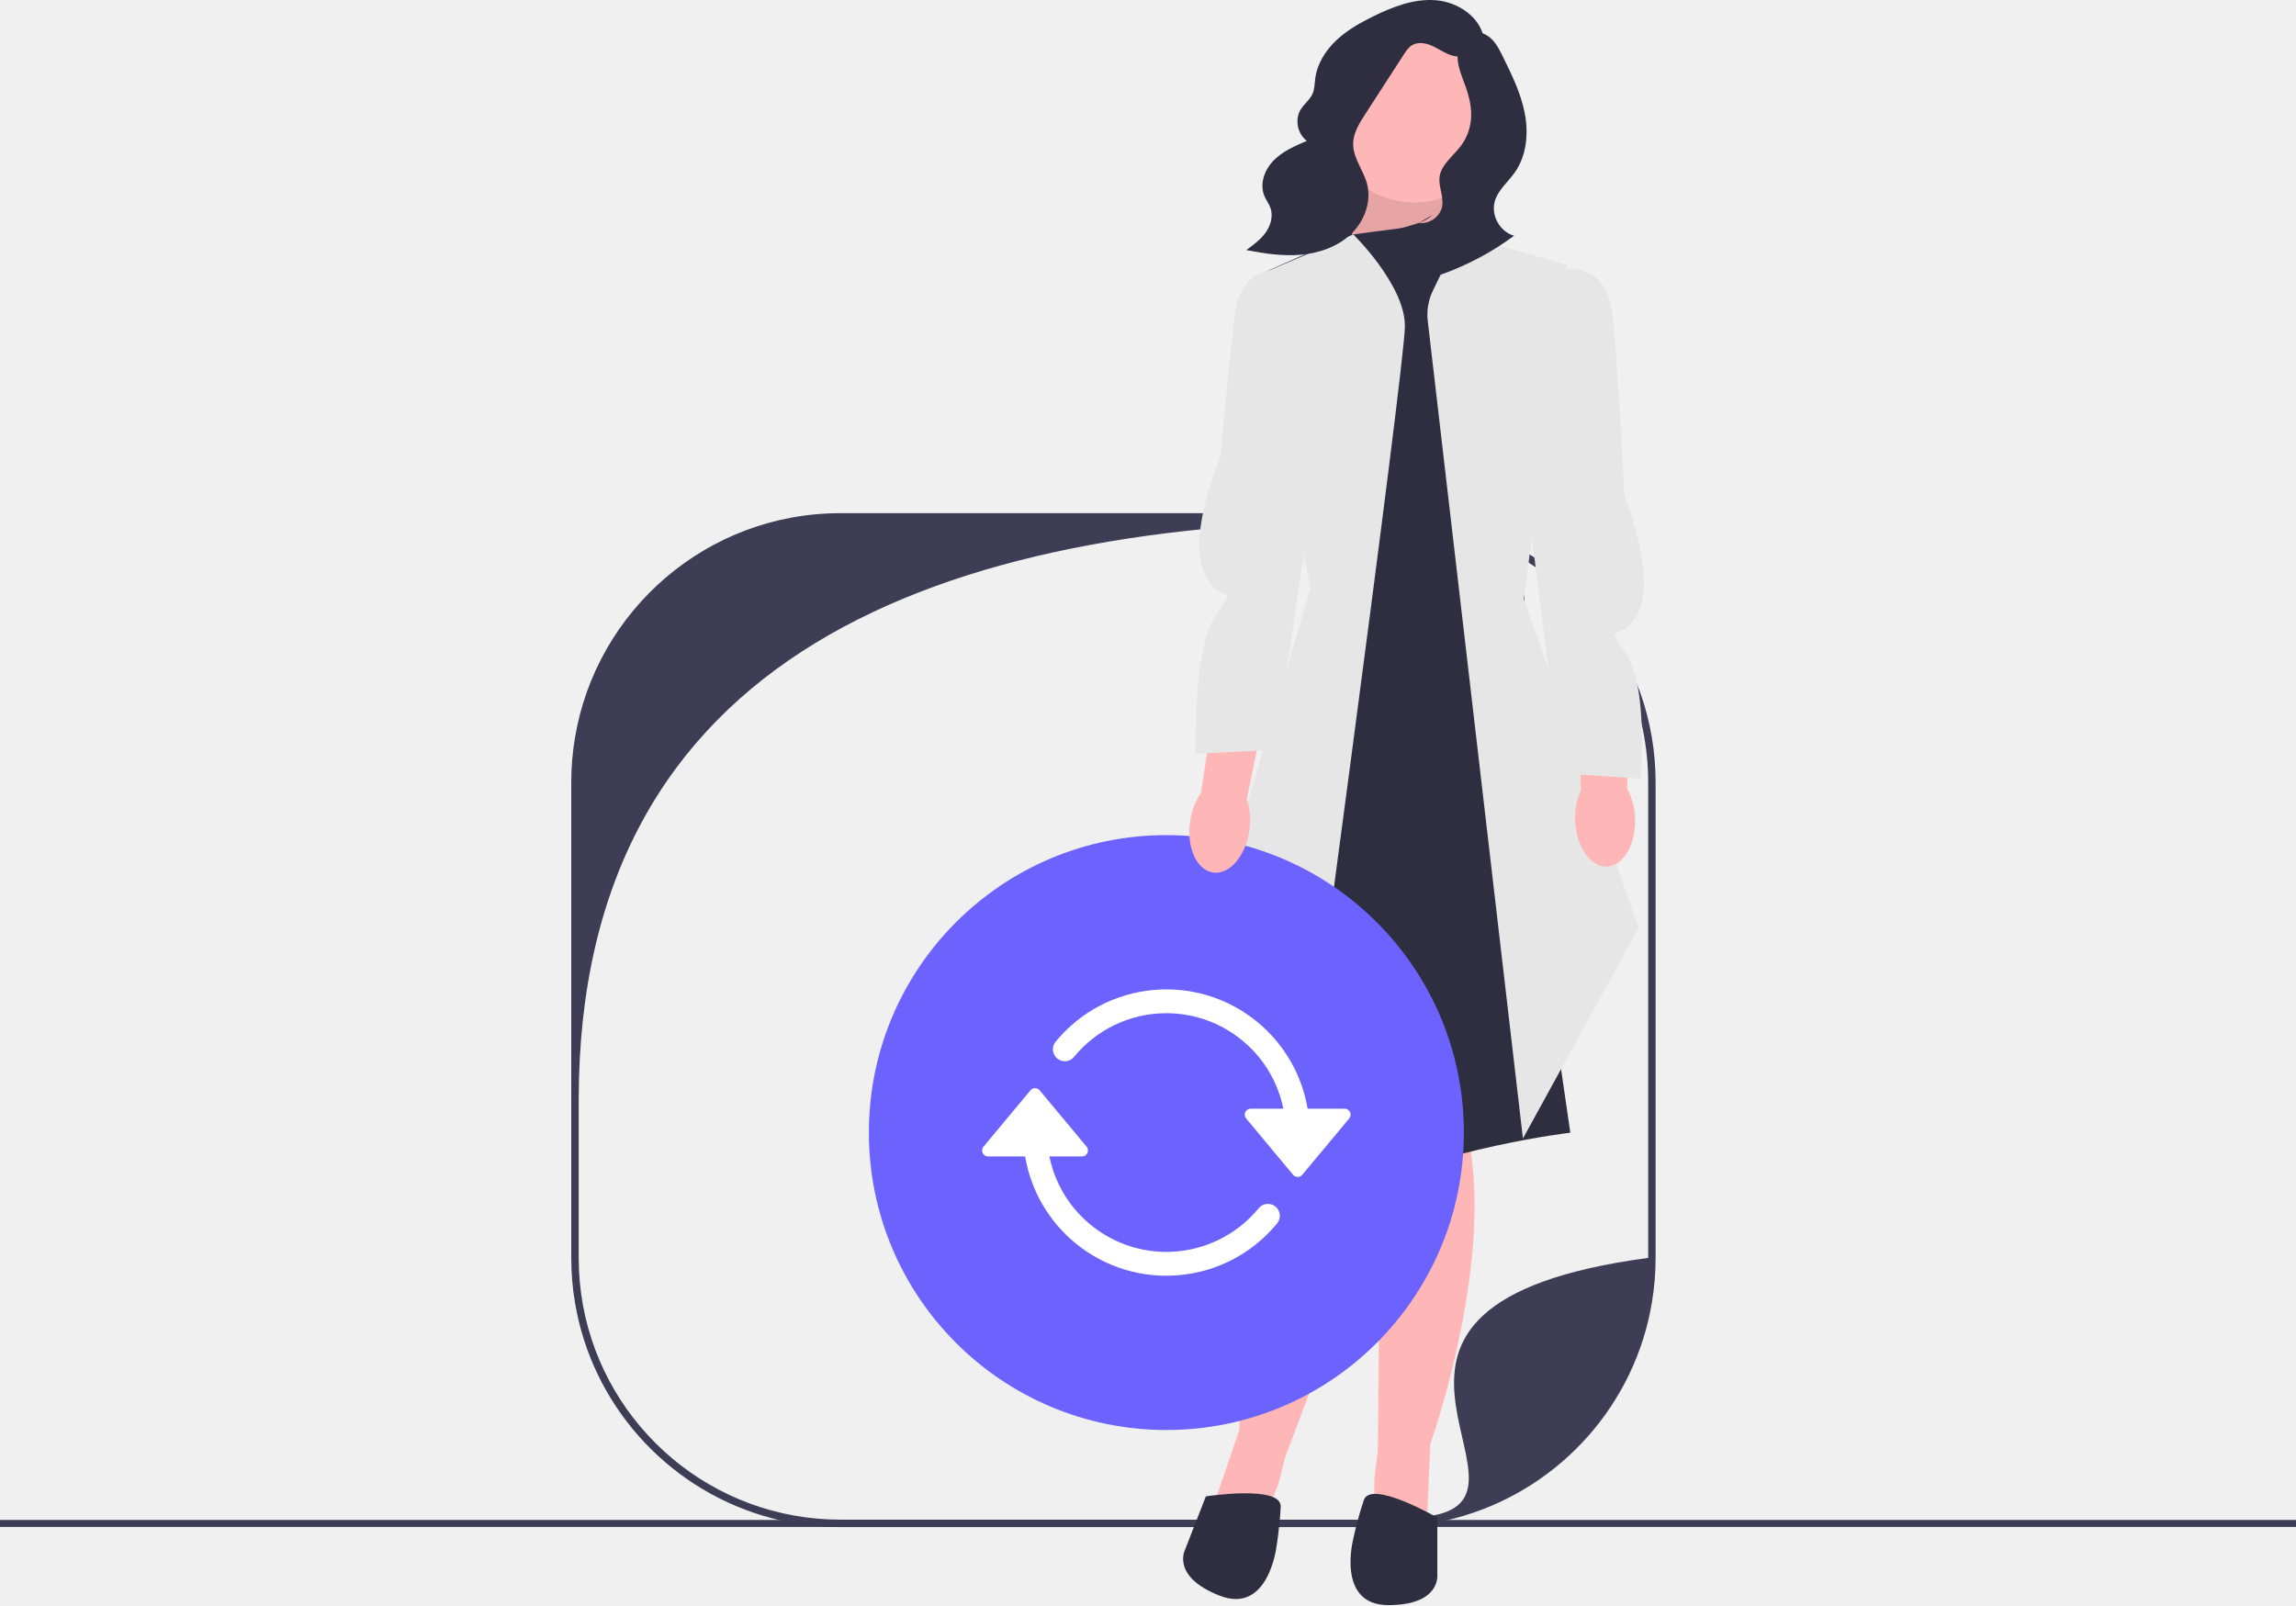
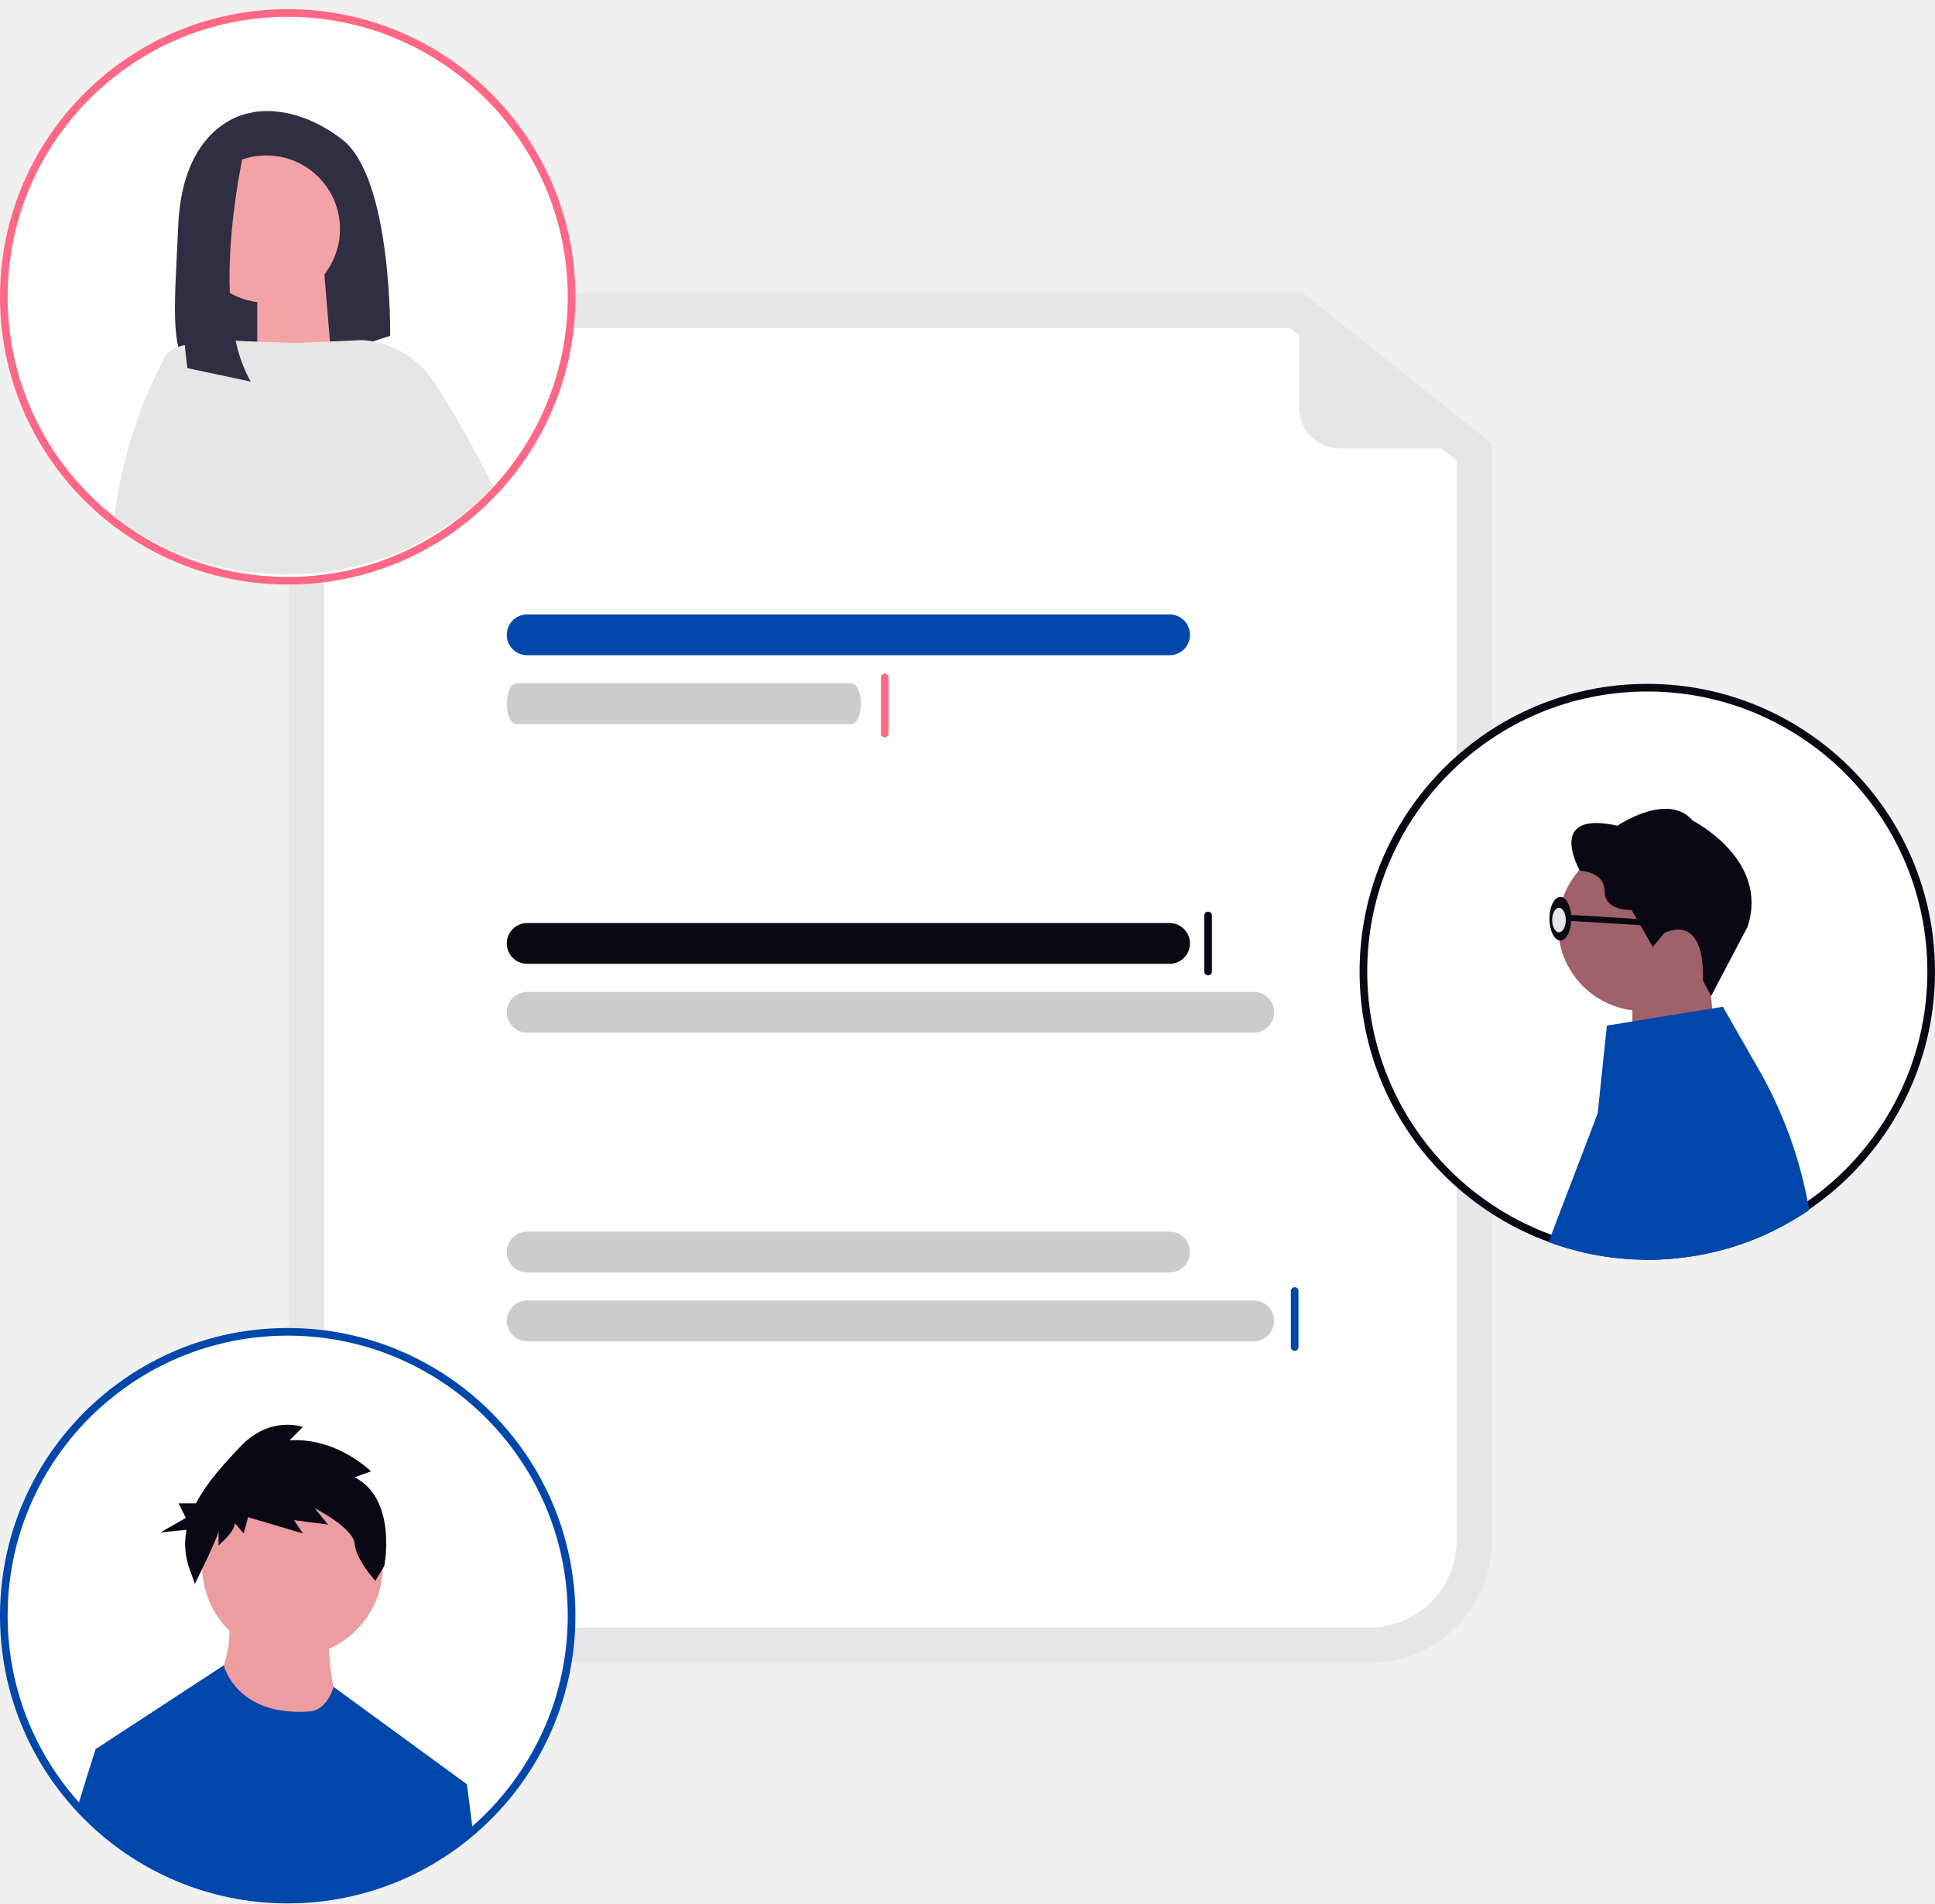
- <svg xmlns="http://www.w3.org/2000/svg" width="656" height="458.686" viewBox="0 0 656 458.686" role="img" artist="Katerina Limpitsouni" source="https://undraw.co/">
-   <rect y="434.343" width="656" height="2" fill="#3f3d56" />
-   <g>
-     <path d="M471.971,210.814c-6.073-36.417-37.728-64.169-75.864-64.169H240.149c-38.121,0-69.769,27.73-75.864,64.125-.704,4.162-1.067,8.443-1.067,12.806v135.886c0,4.362,.363,8.636,1.067,12.798,4.851,28.996,25.93,52.497,53.586,60.844,7.051,2.133,14.531,3.281,22.279,3.281h155.957c7.747,0,15.228-1.148,22.279-3.281,27.663-8.354,48.749-31.87,53.586-60.888,.696-4.148,1.059-8.406,1.059-12.754V223.575c0-4.348-.363-8.614-1.059-12.761h-0Zm-62.666,222.29c-4.288,.763-8.695,1.163-13.198,1.163H240.149c-4.503,0-8.91-.4-13.198-1.163-35.018-6.229-61.607-36.832-61.607-73.642v-45.105c0-127.45,103.312-165.586,230.762-165.586,41.313,0,74.805,33.492,74.805,74.805v135.886c-100.291,13.42-26.589,67.413-61.607,73.642l0,0Z" fill="#3f3d56" />
-     <polygon points="349.162 249.186 355.162 288.186 443.162 276.186 434.662 230.619 349.162 249.186" fill="#6c63ff" />
-     <rect x="381.842" y="30.342" width="36.385" height="37.661" fill="#2f2e41" />
-     <polygon points="385.162 70.186 394.162 43.186 411.704 43.186 412.627 70.186 385.162 70.186" fill="#ffb6b6" />
-     <polygon points="385.162 70.186 394.162 43.186 411.704 43.186 412.627 70.186 385.162 70.186" isolation="isolate" opacity=".1" />
-     <path d="M394.662,310.686l-1,104-1,8v11.484l15,1.516,1-23s16-45,12-80-2-25-2-25l-24,3Z" fill="#ffb6b6" />
-     <path d="M404.184,318.854l-36.901,97.238-1.979,7.816-4.178,10.697-14.524-4.045,7.435-21.788s1.466-47.737,17.924-78.884,10.957-22.56,10.957-22.56l21.264,11.525v0Z" fill="#ffb6b6" />
-     <path d="M385.162,67.186l-27,12,17.24,89.012-2.724,127.756-18,38s-3.016,21.732,27.984,7.732,66-18,66-18l-8.5-58.5-7.5-153.5,1-34-22-14s-26.5,3.5-26.5,3.5Z" fill="#2f2e41" />
-     <path d="M370.124,335.343l-29.962-50.157,34.24-116.988-16.24-89.012,28.49-12.197s14.749,14.362,14.749,26.209-31.277,242.145-31.277,242.145v-0Z" fill="#e6e6e6" />
-     <path d="M435.124,325.343l-27.197-233.628c-.343-2.95,.16-5.937,1.452-8.611l7.783-16.114,30.5,8.697-12.26,95.512,32.76,93.988-33.038,60.157Z" fill="#e6e6e6" />
-     <path d="M410.662,433.686s-19-11-21-5-3,11-3,11c0,0-5,19,10,19s14-8.642,14-8.642v-16.358Z" fill="#2f2e41" />
-     <path d="M344.536,427.606s21.7-3.335,21.38,2.982c-.32,6.316-1.207,11.338-1.207,11.338,0,0-2.254,19.517-16.227,14.06s-9.897-13.143-9.897-13.143l5.951-15.237-0-0Z" fill="#2f2e41" />
-     <circle cx="404.103" cy="33.021" r="24.86" fill="#ffb6b6" />
-     <path d="M423.965,10.868c-1.157-6.129-7.449-10.275-13.665-10.795s-12.305,1.827-17.902,4.579c-3.795,1.865-7.531,3.968-10.604,6.872s-5.461,6.697-6.012,10.889c-.195,1.483-.17,3.033-.777,4.4-.758,1.708-2.387,2.868-3.369,4.458-1.762,2.851-.953,6.999,1.752,8.978-3.4,1.449-6.894,2.961-9.486,5.596s-4.089,6.703-2.666,10.115c.503,1.207,1.335,2.263,1.765,3.498,.817,2.345,.039,5.009-1.409,7.026s-3.493,3.512-5.502,4.972c5.162,1.012,10.431,1.8,15.67,1.328s10.497-2.308,14.291-5.952c3.794-3.644,5.881-9.264,4.52-14.345-1.043-3.892-3.959-7.303-3.957-11.333,.001-3.097,1.743-5.892,3.425-8.493,3.673-5.681,7.346-11.361,11.019-17.042,.661-1.022,1.357-2.079,2.401-2.704,1.776-1.063,4.08-.596,5.952,.287,1.872,.883,3.583,2.149,5.579,2.696,4.075,1.117,8.801-1.448,10.086-5.473" fill="#2f2e41" />
-     <path d="M409.28,61.425c-2.072,2.006-5.057,2.652-7.824,3.465s-5.71,2.091-6.955,4.692c-1.221,2.55-.335,5.788,1.687,7.765s4.958,2.81,7.786,2.771c2.827-.039,5.583-.868,8.242-1.83,7.271-2.631,14.157-6.321,20.373-10.919-4.027-1.114-6.661-5.816-5.508-9.832,.938-3.267,3.805-5.545,5.756-8.328,3.36-4.792,3.919-11.108,2.807-16.853-1.112-5.745-3.732-11.071-6.324-16.318-.819-1.659-1.658-3.345-2.936-4.682-1.278-1.337-3.088-2.295-4.928-2.104-3.053,.318-5.003,3.67-5.024,6.74s1.326,5.955,2.347,8.85c1.052,2.983,1.784,6.144,1.501,9.294-.237,2.64-1.197,5.211-2.748,7.36-1.198,1.66-2.725,3.052-4.027,4.631-1.007,1.221-1.9,2.603-2.165,4.163-.482,2.839,1.184,5.712,.727,8.555-.482,3.006-3.645,5.307-6.653,4.841" fill="#2f2e41" />
-     <g>
-       <circle cx="333.249" cy="323.645" r="85" fill="#6c63ff" />
-       <g>
-         <path d="M384.178,316.823h-10.567c-1.644-9.687-6.717-18.46-14.292-24.717-17.434-14.4-43.241-11.94-57.641,5.494-.049,.056-.096,.113-.142,.172-1.151,1.491-.874,3.633,.617,4.784,1.491,1.151,3.633,.874,4.784-.617,6.255-7.579,15.724-12.402,26.311-12.402,16.209,.002,30.179,11.406,33.426,27.286h-9.318c-.399,0-.785,.14-1.091,.395-.724,.603-.822,1.678-.219,2.402l13.411,16.099c.066,.079,.139,.152,.218,.217,.723,.603,1.799,.506,2.402-.217l13.411-16.099c.255-.306,.395-.692,.395-1.091,0-.942-.763-1.706-1.705-1.706v0Z" fill="#fff" />
-         <path d="M364.343,344.734c-1.491-1.151-3.633-.874-4.784,.617-4.962,6.008-11.831,10.136-19.464,11.699-18.462,3.78-36.492-8.122-40.272-26.584h9.318c.942-0,1.705-.764,1.705-1.706-0-.399-.14-.785-.395-1.091l-13.411-16.099c-.603-.723-1.679-.821-2.402-.218-.079,.066-.152,.139-.218,.218l-13.411,16.099c-.603,.724-.505,1.799,.219,2.402,.306,.255,.692,.395,1.091,.395h10.566c1.644,9.687,6.717,18.46,14.293,24.717,17.434,14.4,43.241,11.94,57.641-5.494,.049-.056,.096-.113,.141-.172,1.151-1.491,.875-3.633-.617-4.784h0Z" fill="#fff" />
+ <svg xmlns="http://www.w3.org/2000/svg" width="960" height="944.341" viewBox="0 0 960 944.341" role="img" artist="Katerina Limpitsouni" source="https://undraw.co/">
+   <defs>
+     <clipPath id="a-261">
+       <circle cx="142.5" cy="142.5" r="142.5" transform="translate(0.471 0.326)" fill="none" stroke="#707070" stroke-width="3" />
+     </clipPath>
+     <clipPath id="b-262">
+       <ellipse cx="142.5" cy="143" rx="142.5" ry="143" transform="translate(0 -0.257)" fill="#fff" stroke="#707070" stroke-width="3" />
+     </clipPath>
+     <clipPath id="c-263">
+       <circle cx="142.5" cy="142.5" r="142.5" transform="translate(0 0)" fill="#fff" stroke="#707070" stroke-width="3" />
+     </clipPath>
+   </defs>
+   <g transform="translate(-643 -158.416)">
+     <path d="M880.061,863.238H404.8a60.858,60.858,0,0,1-60.789-60.79V244.29A60.858,60.858,0,0,1,404.8,183.5H846.952l93.9,74.843V802.449A60.858,60.858,0,0,1,880.061,863.238Z" transform="translate(442.351 120.198)" fill="#e6e6e6" />
+     <path d="M401.151,197.354a43.338,43.338,0,0,0-43.29,43.29V798.8a43.338,43.338,0,0,0,43.29,43.289H876.415A43.338,43.338,0,0,0,919.7,798.8V263.128l-82.519-65.774Z" transform="translate(445.996 123.844)" fill="#fff" />
+     <path d="M758.383,330.058h-318.7a10.123,10.123,0,1,1,0-20.246h318.7a10.123,10.123,0,0,1,0,20.246Z" transform="translate(464.865 153.438)" fill="#0047AB" />
+     <path d="M600.594,357.105H434.235c-2.58,0-4.672-4.532-4.672-10.123s2.092-10.123,4.672-10.123H600.594c2.58,0,4.672,4.532,4.672,10.123S603.174,357.105,600.594,357.105Z" transform="translate(464.865 160.555)" fill="#ccc" />
+     <path d="M758.383,451.271h-318.7a10.123,10.123,0,1,1,0-20.246h318.7a10.123,10.123,0,0,1,0,20.246Z" transform="translate(464.865 185.336)" fill="#090814" />
+     <path d="M800.141,478.319H439.686a10.123,10.123,0,0,1,0-20.246H800.141a10.123,10.123,0,1,1,0,20.246Z" transform="translate(464.865 192.454)" fill="#ccc" />
+     <path d="M758.383,572.485h-318.7a10.123,10.123,0,0,1,0-20.246h318.7a10.123,10.123,0,0,1,0,20.246Z" transform="translate(464.865 217.234)" fill="#ccc" />
+     <path d="M800.141,599.532H439.686a10.123,10.123,0,1,1,0-20.246H800.141a10.123,10.123,0,1,1,0,20.246Z" transform="translate(464.865 224.352)" fill="#ccc" />
+     <path d="M834.6,260.457H761.049A20.246,20.246,0,0,1,740.8,240.211V185.885a1.265,1.265,0,0,1,2.051-.992L835.388,258.2a1.265,1.265,0,0,1-.786,2.257Z" transform="translate(546.77 120.492)" fill="#e6e6e6" />
+     <path d="M882.223,556.248a9.294,9.294,0,0,0-4.573,1.6,136.588,136.588,0,0,0,20.476-2.842Z" transform="translate(582.783 217.963)" fill="#2f2e41" />
+     <g transform="translate(1317.526 497.704)">
+       <circle cx="142.5" cy="142.5" r="142.5" transform="translate(0.474 0.711)" fill="#fff" />
+       <path d="M142.737,3.789A139.994,139.994,0,0,0,114.73,6.612a138.166,138.166,0,0,0-49.677,20.9A139.364,139.364,0,0,0,14.707,88.653,138.22,138.22,0,0,0,6.612,114.73a140.34,140.34,0,0,0,0,56.014,138.166,138.166,0,0,0,20.9,49.677,139.363,139.363,0,0,0,61.136,50.346,138.218,138.218,0,0,0,26.077,8.095,140.339,140.339,0,0,0,56.014,0,138.166,138.166,0,0,0,49.677-20.9,139.364,139.364,0,0,0,50.346-61.136,138.217,138.217,0,0,0,8.095-26.077,140.339,140.339,0,0,0,0-56.014,138.166,138.166,0,0,0-20.9-49.677A139.364,139.364,0,0,0,196.82,14.707a138.218,138.218,0,0,0-26.077-8.095,139.993,139.993,0,0,0-28.007-2.823m0-3.789A142.737,142.737,0,1,1,0,142.737,142.737,142.737,0,0,1,142.737,0Z" transform="translate(0 0)" fill="#090814" />
+       <g transform="translate(0.004 0.385)" clip-path="url(#a-261)">
+         <g transform="translate(18.919 61.595)">
+           <path d="M443.385,388.326l18.172,22.846,93.929-71.1.081-.162,54.89-102.431a35.132,35.132,0,1,0-63.782-29.141l-35.614,93.209-67.679,86.741v.032Z" transform="translate(-443.383 -67.929)" fill="#0047AB" />
+           <path d="M553.4,164.58H515.11v60.747l42.218-13.873Z" transform="translate(-398.724 -81.105)" fill="#9f616a" />
+           <path d="M492.411,165.156a42.06,42.06,0,1,1,0,.01Z" transform="translate(-412.857 -106.928)" fill="#9f616a" />
+           <path d="M561.68,198.246l4.105,7.788,18.108-34.413c10.9-33.391-27.177-52.57-27.177-52.57-12.429-14.635-37.4,2.482-37.4,2.482-36.02-8-18.626,22.358-18.626,22.358s12.282.271,12.282,10.206,13.385,9.249,13.385,9.249l10.488,18.35,5.792-7.039c21.531-9.119,19.049,23.591,19.049,23.591Z" transform="translate(-410.312 -113.133)" fill="#090814" />
+           <path d="M516.438,183.014,492.7,409.637H609.245l9.038-73.549a212.24,212.24,0,0,0-26.415-131.162l-17.881-31.25-57.551,9.34h0Z" transform="translate(-412.676 -75.444)" fill="#0047AB" />
+           <path d="M504.628,439.251l26.009,13.239L586.6,348.827v-.177l7.445-115.962a35.133,35.133,0,1,0-70.126,0l6.279,99.575L504.624,439.267h0Z" transform="translate(-405.262 -61.967)" fill="#0047AB" />
+           <ellipse cx="5.414" cy="10.829" rx="5.414" ry="10.829" transform="translate(75.265 43.693)" fill="#090814" />
+           <line x2="53.543" y2="3.245" transform="translate(85.696 54.14)" fill="none" stroke="#090814" stroke-width="3" />
+           <ellipse cx="3.384" cy="6.091" rx="3.384" ry="6.091" transform="translate(76.619 49.108)" fill="#e6e6e6" />
+         </g>
      </g>
    </g>
-     <path id="uuid-da16df1e-5659-4232-96f6-61e8c639a9ec-198" d="M356.981,237.194c-1.029,7.366-5.665,12.806-10.352,12.15-4.688-.656-7.652-7.158-6.621-14.527,.371-2.949,1.444-5.766,3.127-8.216l4.756-31.156,14.573,2.543-6.236,30.444c.947,2.818,1.206,5.823,.754,8.762h-0Z" fill="#ffb6b6" />
-     <path d="M369.662,77.686s-15-5-17,13-4,40-4,40c0,0-9,21-5,32s11,3.331,4,12.665-6.025,40.047-6.025,40.047l22.525-1.134s12.5-82.579,12.5-84.579-7-52-7-52v0Z" fill="#e6e6e6" />
-     <g>
-       <path id="uuid-6bf35aa9-e432-4b51-af77-8f4eb19e6e42-199" d="M467.161,233.85c.279,7.433-3.33,13.601-8.06,13.778s-8.789-5.705-9.067-13.14c-.152-2.969,.41-5.93,1.637-8.637l-.784-31.507,14.793-.053-.798,31.066c1.427,2.609,2.209,5.521,2.279,8.493l0,0Z" fill="#ffb6b6" />
-       <path d="M444.07,77.349s15.087-4.731,16.765,13.302,3.285,51.065,3.285,51.065c0,0,8.623,21.157,4.427,32.084s-11.058,3.134-4.226,12.592c6.832,9.458,4.38,36.131,4.38,36.131l-22.501-1.536s-10.094-78.772-10.059-80.771,7.928-62.867,7.928-62.867l-0,0Z" fill="#e6e6e6" />
+     <g transform="translate(643 813.673)">
+       <circle cx="142.5" cy="142.5" r="142.5" transform="translate(0 3.743)" fill="#fff" />
+       <path d="M142.737,3.789A139.994,139.994,0,0,0,114.73,6.612a138.166,138.166,0,0,0-49.677,20.9A139.364,139.364,0,0,0,14.707,88.653,138.22,138.22,0,0,0,6.612,114.73a140.34,140.34,0,0,0,0,56.014,138.166,138.166,0,0,0,20.9,49.677,139.363,139.363,0,0,0,61.136,50.346,138.218,138.218,0,0,0,26.077,8.095,140.339,140.339,0,0,0,56.014,0,138.166,138.166,0,0,0,49.677-20.9,139.364,139.364,0,0,0,50.346-61.136,138.217,138.217,0,0,0,8.095-26.077,140.339,140.339,0,0,0,0-56.014,138.166,138.166,0,0,0-20.9-49.677A139.364,139.364,0,0,0,196.82,14.707a138.218,138.218,0,0,0-26.077-8.095,139.993,139.993,0,0,0-28.007-2.823m0-3.789A142.737,142.737,0,1,1,0,142.737,142.737,142.737,0,0,1,142.737,0Z" transform="translate(0 3.61)" fill="#0047AB" />
+       <g transform="translate(0 0)" clip-path="url(#b-262)">
+         <g transform="translate(24.475 51.61)">
+           <path d="M668.559,317s-1.24,32.348,6.221,39.814-37.326,33.594-37.326,33.594l-26.128-41.053S621.272,331.931,618.8,317Z" transform="translate(-529.848 -218.286)" fill="#ed9da0" />
+           <circle cx="44.792" cy="44.792" r="44.792" transform="translate(75.849 25.403)" fill="#ed9da0" />
+           <path d="M667.764,356.495s8.371.461,12.273-12.211l66.11,48.292-27.371,73.4L586.252,449.658,562,375.158,625.531,333.6S631.682,358.982,667.764,356.495Z" transform="translate(-539.01 -214.236)" fill="#0047AB" />
+           <path d="M576.117,379.5l18.042,1.866s11.819,87.715,8.084,87.715-46.034,9.954-47.279,7.465S576.117,379.5,576.117,379.5Z" transform="translate(-387.014 -203.028)" fill="#0047AB" />
+           <path d="M690.542,263.709l8.074-2.936s-16.882-16.882-40.371-15.411l6.606-6.606S648.7,232.884,634.03,248.3c-7.717,8.1-16.652,17.629-22.213,28.357h-8.645l3.609,7.218-12.632,7.218,12.964-1.3a36.42,36.42,0,0,0,1.225,18.695l2.935,8.074s11.739-23.493,11.739-26.43v7.339s8.074-6.606,8.074-11.01l4.4,5.137,2.2-8.074,27.158,8.074-4.4-6.606,16.881,2.2-6.606-8.074s19.085,9.542,19.818,17.616,10.274,18.351,10.274,18.351l4.4-7.339S711.826,274.721,690.542,263.709Z" transform="translate(-539.047 -237.659)" fill="#090814" />
+           <path d="M729.771,364.5l-24.27,3.111S676.27,456.569,683.727,460.3s55.981,6.221,55.981,6.221Z" transform="translate(-682.509 -206.689)" fill="#0047AB" />
+         </g>
+       </g>
    </g>
+     <g transform="translate(643 158.416)">
+       <circle cx="142.5" cy="142.5" r="142.5" transform="translate(0 5)" fill="#fff" />
+       <path d="M142.737,3.789A139.994,139.994,0,0,0,114.73,6.612a138.166,138.166,0,0,0-49.677,20.9A139.364,139.364,0,0,0,14.707,88.653,138.22,138.22,0,0,0,6.612,114.73a140.34,140.34,0,0,0,0,56.014,138.166,138.166,0,0,0,20.9,49.677,139.363,139.363,0,0,0,61.136,50.346,138.218,138.218,0,0,0,26.077,8.095,140.339,140.339,0,0,0,56.014,0,138.166,138.166,0,0,0,49.677-20.9,139.364,139.364,0,0,0,50.346-61.136,138.217,138.217,0,0,0,8.095-26.077,140.339,140.339,0,0,0,0-56.014,138.166,138.166,0,0,0-20.9-49.677A139.364,139.364,0,0,0,196.82,14.707a138.218,138.218,0,0,0-26.077-8.095,139.993,139.993,0,0,0-28.007-2.823m0-3.789A142.737,142.737,0,1,1,0,142.737,142.737,142.737,0,0,1,142.737,0Z" transform="translate(0 4.552)" fill="#ff6884" />
+       <g transform="translate(0 0)" clip-path="url(#c-263)">
+         <g transform="translate(52.445 55.092)">
+           <path d="M479.535,112.12s-33.781,3.808-35.965,56.121c-1.821,43.6-5.531,67.891,12.212,76.984a26.848,26.848,0,0,0,20.568,1.314l72.389-23.808s1.084-78.461-23.981-97.535-45.221-13.083-45.221-13.083Z" transform="translate(-407.61 -111.222)" fill="#2f2e43" />
+           <path d="M503.476,200.931l-36.632,12.048V160.24h33.24Z" transform="translate(-391.646 -79.781)" fill="#f3a3a6" />
+           <path d="M590.422,376.795H423.7l57.642-195.916,10.014.355,56.976,2.018Z" transform="translate(-419.319 -66.942)" fill="#e6e6e6" />
+           <path d="M496.228,181.259s-36.969-2.786-41.32,8.114-22.385,37.1-27.836,104.669,6.034,165.6,69.155-112.766Z" transform="translate(-425.875 -66.926)" fill="#e6e6e6" />
+           <circle cx="36.507" cy="36.507" r="36.507" transform="translate(43.217 22.04)" fill="#f3a3a6" />
+           <path d="M476.119,120.07s-20.092,81.58,2.248,119.711L446.9,233.1s-12.2-89.279,12.327-105.513Z" transform="translate(-406.381 -105.547)" fill="#2f2e43" />
+           <path d="M477.21,180.4l34.027-1.494A46.7,46.7,0,0,1,547.2,200.528c24.047,38.021,69.039,118.136,28.873,129.116-52.953,14.461-78.609-66.052-78.609-66.052Z" transform="translate(-383.732 -65.279)" fill="#e6e6e6" />
+         </g>
+       </g>
+     </g>
+     <path d="M.395,30.079A1.9,1.9,0,0,1-1.5,28.184V.395a1.895,1.895,0,1,1,3.789,0V28.184A1.9,1.9,0,0,1,.395,30.079Z" transform="translate(1284.921 798.573)" fill="#0047AB" />
+     <path d="M.395,30.079A1.9,1.9,0,0,1-1.5,28.184V.395a1.895,1.895,0,1,1,3.789,0V28.184A1.9,1.9,0,0,1,.395,30.079Z" transform="translate(1241.974 612.257)" fill="#090814" />
+     <path d="M.395,30.079A1.9,1.9,0,0,1-1.5,28.184V.395a1.895,1.895,0,1,1,3.789,0V28.184A1.9,1.9,0,0,1,.395,30.079Z" transform="translate(1081.553 494.152)" fill="#ff6884" />
  </g>
</svg>
